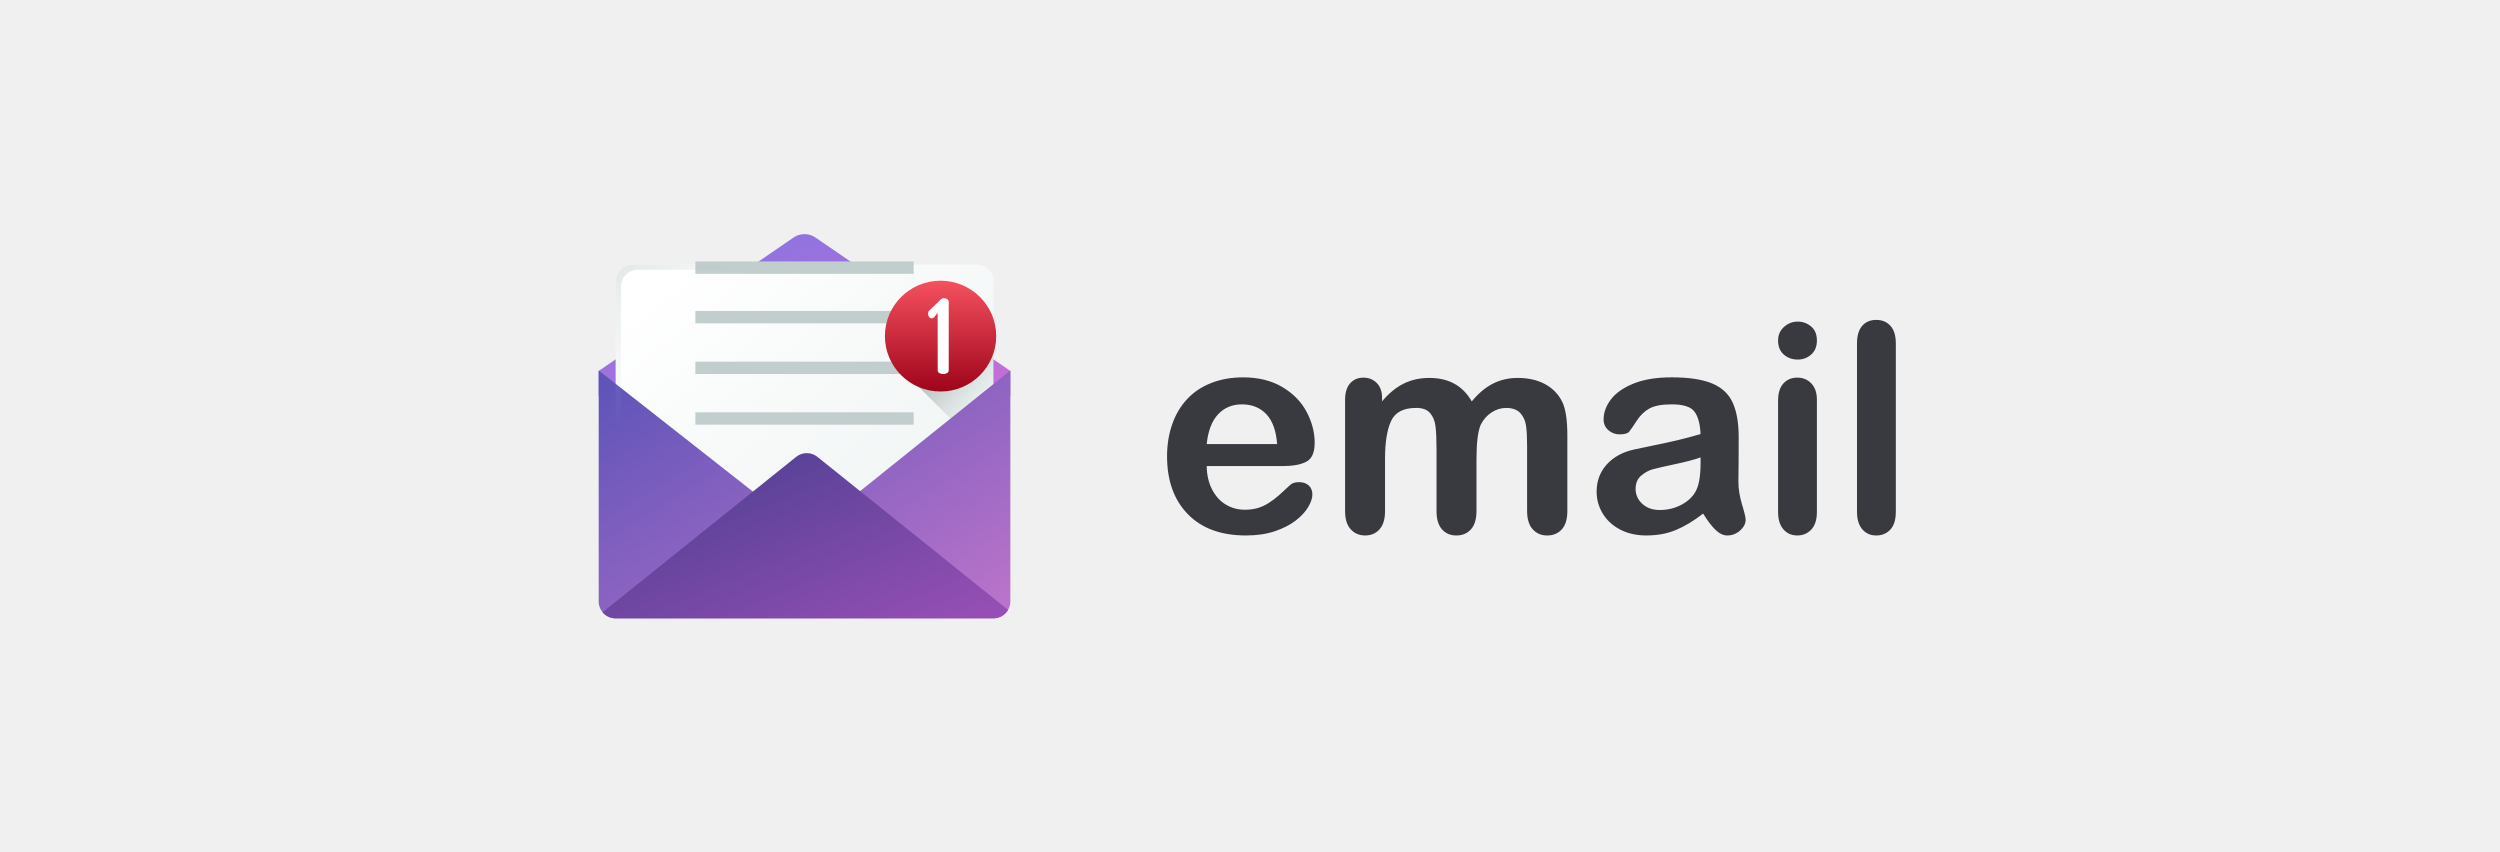
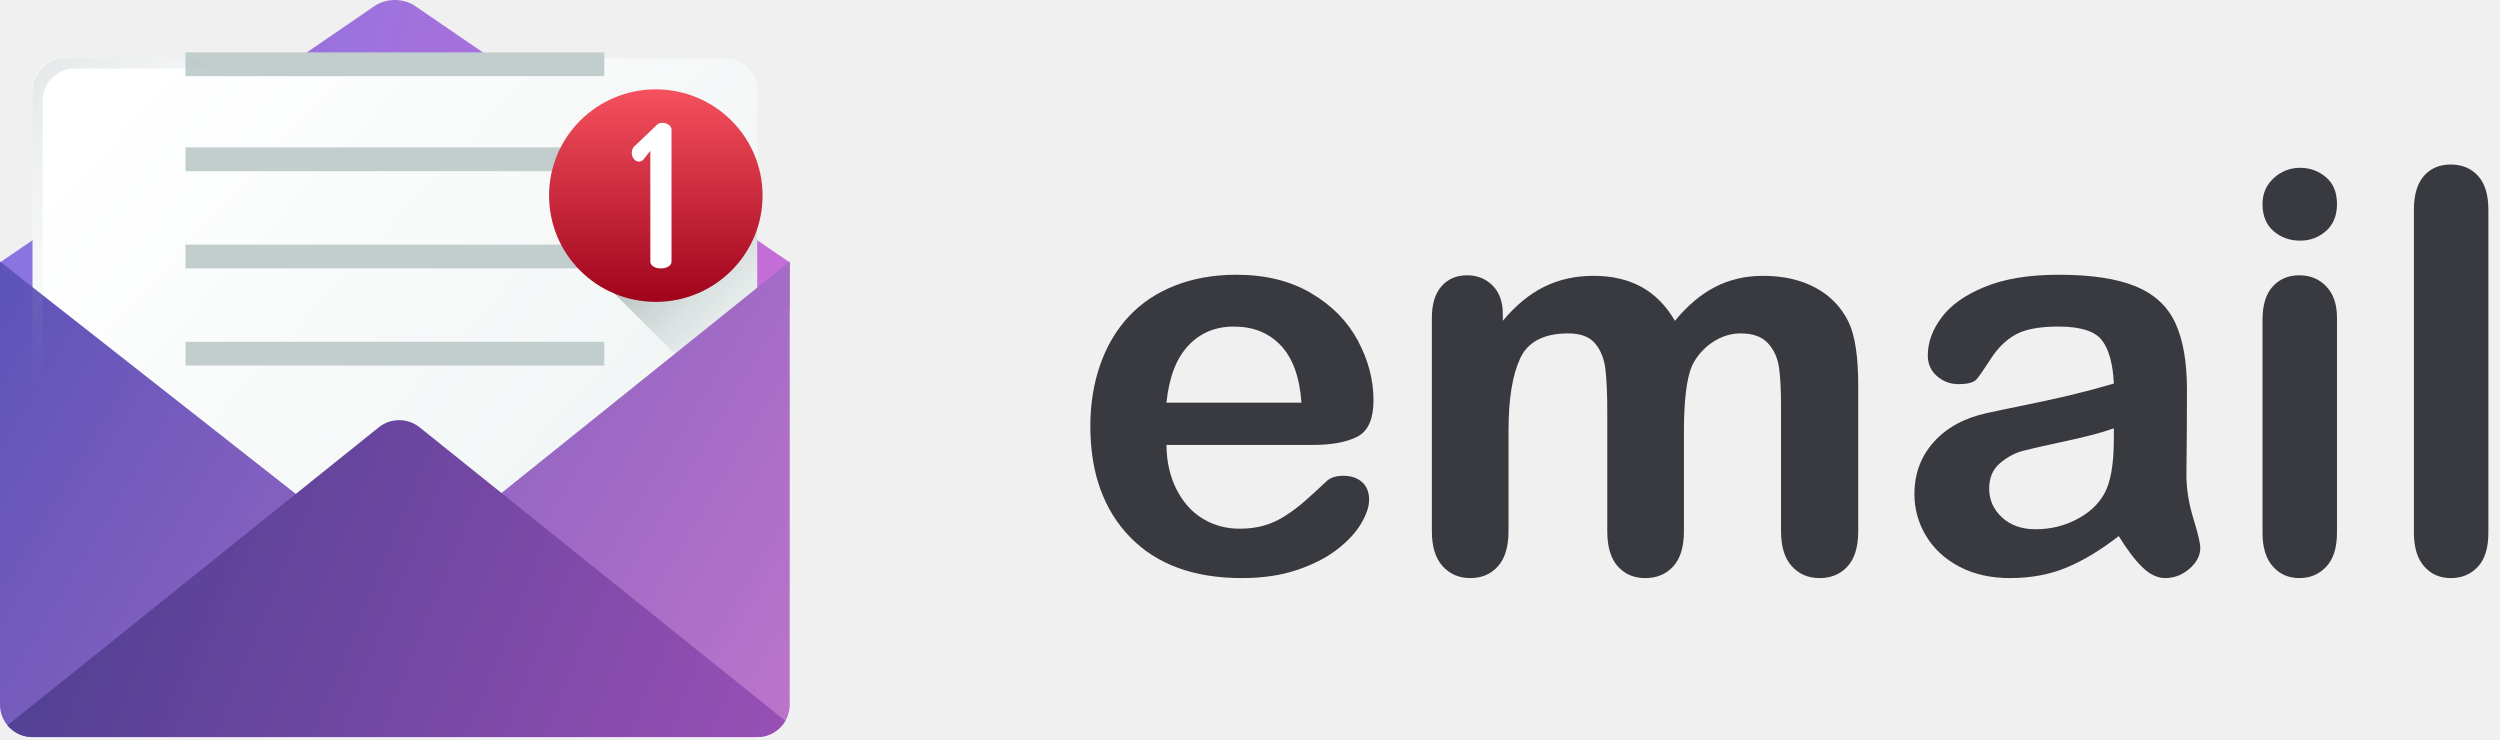
- <svg xmlns="http://www.w3.org/2000/svg" xmlns:xlink="http://www.w3.org/1999/xlink" height="128" viewBox="0 0 376 128" width="376">
-   <linearGradient id="a" x1="0%" x2="102%" y1="0%" y2="101%">
-     <stop offset="0" stop-color="#8075e1" />
-     <stop offset="1" stop-color="#c86dd7" />
-   </linearGradient>
-   <linearGradient id="b" x1="10.101%" x2="114.828%" y1="7.575%" y2="118.922%">
-     <stop offset="0" stop-color="#fff" />
-     <stop offset="1" stop-color="#e8efee" />
-   </linearGradient>
-   <linearGradient id="c">
-     <stop offset="0" stop-color="#c2cece" stop-opacity="0" />
-     <stop offset=".179" stop-color="#afbcbc" stop-opacity=".179" />
-     <stop offset="1" stop-color="#5b6a6a" />
-   </linearGradient>
-   <linearGradient id="d" x1="100.874%" x2="-4.781%" xlink:href="#c" y1="-11.475%" y2="110.158%" />
-   <linearGradient id="e" x1="104.039%" x2="12.903%" xlink:href="#c" y1="53.7%" y2="-30.188%" />
-   <linearGradient id="f" x1="0%" x2="102%" y1="0%" y2="101%">
-     <stop offset="0" stop-color="#5c53b8" />
-     <stop offset="1" stop-color="#bf75cb" />
-   </linearGradient>
-   <linearGradient id="g" x1="0%" x2="102%" y1="0%" y2="101%">
-     <stop offset="0" stop-color="#463e8e" />
-     <stop offset="1" stop-color="#9a50b6" />
-   </linearGradient>
-   <linearGradient id="h" x1="50%" x2="50%" y1="0%" y2="100%">
-     <stop offset="0" stop-color="#f5515f" />
-     <stop offset="1" stop-color="#9f041b" />
-   </linearGradient>
-   <linearGradient id="i" x1="24.788%" x2="-52.394%" xlink:href="#c" y1="23.179%" y2="-58.914%" />
-   <g fill="none" fill-rule="evenodd" transform="translate(90 35)">
-     <g fill-rule="nonzero">
-       <path d="m29.396.694-29.354 20.096v3.745h30.957 30.957v-3.745l-29.354-20.096c-.935-.64-2.272-.64-3.207 0z" fill="url(#a)" />
-       <path d="m56.855 53.73h-51.709c-1.409 0-2.551-1.046-2.551-2.337v-44.267c0-1.291 1.142-2.337 2.551-2.337h51.709c1.409 0 2.551 1.046 2.551 2.337v44.267c0 1.291-1.142 2.337-2.551 2.337z" fill="url(#b)" />
-       <path d="m59.406 45.518v.989c0 1.638-1.335 2.966-2.98 2.966h-50.853c-1.645 0-2.98-1.329-2.98-2.966v-.989z" fill="url(#d)" />
-       <g fill="#c2cece">
-         <path d="m14.585 4.319h32.829v1.863h-32.829z" />
-         <path d="m14.585 11.769h32.829v1.863h-32.829z" />
-         <path d="m14.585 19.39h32.829v1.863h-32.829z" />
-         <path d="m14.585 27.01h32.829v1.863h-32.829z" />
-       </g>
-       <path d="m51.497 21.422c-2.545 0-4.877-.906-6.691-2.41l-.708.124 15.309 15.241v-16.558c-1.918 2.206-4.749 3.603-7.909 3.603z" fill="url(#e)" />
-       <path d="m61.957 20.723v34.737c0 1.402-1.143 2.54-2.551 2.54h-56.812c-1.408 0-2.551-1.138-2.551-2.54v-34.737l31.298 24.577z" fill="url(#f)" />
-       <path d="m61.613 56.73-28.672-23.015c-.935-.75-2.268-.75-3.203 0l-29.109 23.366c.468.561 1.174.919 1.964.919h56.812c.944 0 1.766-.512 2.207-1.27z" fill="url(#g)" />
-       <g transform="translate(42.75862 6.917431)">
-         <ellipse cx="8.7" cy="8.632" fill="url(#h)" rx="8.369" ry="8.332" />
-         <path d="m6.813 5.295c0-.27.11-.483.329-.639l1.629-1.559c.115-.114.256-.172.423-.172.188 0 .358.049.509.148.151.099.227.231.227.398v10.323c0 .166-.084.299-.251.398-.167.099-.36.148-.58.148-.23 0-.426-.049-.587-.148-.162-.099-.243-.231-.243-.398v-8.67l-.548.686c-.104.104-.219.156-.345.156-.157 0-.29-.07-.4-.21-.11-.14-.164-.294-.164-.46z" fill="#fff" />
-       </g>
-       <path d="m3.389 56.239v-48.118c0-1.403 1.142-2.54 2.551-2.54h51.709c.501 0 .966.146 1.36.394-.452-.712-1.248-1.186-2.156-1.186h-51.709c-1.409 0-2.551 1.137-2.551 2.54v48.118c0 .904.476 1.696 1.191 2.146-.249-.392-.396-.856-.396-1.354z" fill="url(#i)" />
-     </g>
-     <path d="m102.912 35.098h-11.421c.014 1.326.282 2.495.802 3.507.52 1.012 1.212 1.775 2.075 2.288.863.513 1.814.77 2.855.77.699 0 1.337-.082 1.914-.246.577-.164 1.137-.421 1.679-.77.542-.349 1.041-.724 1.497-1.123.456-.399 1.048-.941 1.775-1.625.299-.257.727-.385 1.283-.385.599 0 1.084.164 1.454.492.371.328.556.791.556 1.39 0 .528-.207 1.144-.62 1.85-.413.706-1.037 1.383-1.871 2.032-.834.649-1.882 1.187-3.144 1.615-1.262.428-2.713.642-4.352.642-3.75 0-6.666-1.069-8.747-3.208-2.082-2.139-3.122-5.04-3.122-8.704 0-1.725.257-3.326.77-4.801.513-1.476 1.262-2.741 2.246-3.796s2.196-1.864 3.636-2.427 3.037-.845 4.791-.845c2.281 0 4.238.481 5.871 1.444 1.633.962 2.855 2.206 3.668 3.732.813 1.526 1.219 3.08 1.219 4.662 0 1.469-.421 2.42-1.262 2.855s-2.025.652-3.55.652zm-11.421-3.315h10.586c-.143-1.996-.681-3.49-1.615-4.481-.934-.991-2.164-1.486-3.689-1.486-1.454 0-2.648.503-3.582 1.508-.934 1.005-1.501 2.492-1.7 4.459zm40.571 2.31v7.763c0 1.226-.278 2.146-.834 2.759s-1.29.92-2.203.92c-.884 0-1.6-.307-2.149-.92-.549-.613-.823-1.533-.823-2.759v-9.303c0-1.469-.05-2.609-.15-3.422s-.371-1.479-.813-2c-.442-.52-1.141-.781-2.096-.781-1.911 0-3.169.656-3.775 1.968-.606 1.312-.909 3.194-.909 5.646v7.892c0 1.212-.274 2.128-.823 2.748-.549.62-1.273.93-2.171.93-.884 0-1.608-.31-2.171-.93-.563-.62-.845-1.536-.845-2.748v-16.703c0-1.098.253-1.932.759-2.502.506-.57 1.173-.855 2-.855.798 0 1.465.267 2.0.802.535.535.802 1.273.802 2.214v.556c1.012-1.212 2.096-2.103 3.251-2.673 1.155-.57 2.438-.855 3.85-.855 1.469 0 2.73.292 3.785.877 1.055.585 1.925 1.469 2.609 2.652.984-1.198 2.039-2.085 3.165-2.663s2.374-.866 3.743-.866c1.597 0 2.973.314 4.128.941 1.155.627 2.017 1.526 2.588 2.695.499 1.055.749 2.716.749 4.983v11.399c0 1.226-.278 2.146-.834 2.759-.556.613-1.29.92-2.203.92-.884 0-1.608-.31-2.171-.93-.563-.62-.845-1.536-.845-2.748v-9.817c0-1.255-.053-2.26-.16-3.016-.107-.756-.396-1.39-.866-1.903-.471-.513-1.183-.77-2.139-.77-.77 0-1.501.228-2.192.684-.692.456-1.23 1.069-1.615 1.839-.428.984-.642 2.723-.642 5.218zm34.09 8.148c-1.412 1.098-2.777 1.921-4.096 2.47s-2.798.823-4.438.823c-1.497 0-2.812-.296-3.946-.888-1.134-.592-2.007-1.394-2.62-2.406-.613-1.012-.92-2.11-.92-3.294 0-1.597.506-2.958 1.518-4.085 1.012-1.126 2.402-1.882 4.17-2.267.371-.086 1.29-.278 2.759-.577 1.469-.299 2.727-.574 3.775-.823 1.048-.25 2.185-.552 3.411-.909-.071-1.54-.381-2.67-.93-3.39-.549-.72-1.686-1.08-3.411-1.08-1.483 0-2.598.207-3.347.62-.749.413-1.39 1.034-1.925 1.861-.535.827-.912 1.372-1.133 1.636-.221.264-.695.396-1.422.396-.656 0-1.223-.21-1.7-.631-.478-.421-.716-.959-.716-1.615 0-1.027.364-2.025 1.091-2.994s1.861-1.768 3.4-2.395c1.54-.627 3.458-.941 5.753-.941 2.566 0 4.584.303 6.052.909 1.469.606 2.506 1.565 3.112 2.877s.909 3.051.909 5.218c0 1.369-.004 2.531-.011 3.486s-.018 2.017-.032 3.187c0 1.098.182 2.242.545 3.433s.545 1.957.545 2.299c0 .599-.282 1.144-.845 1.636-.563.492-1.201.738-1.914.738-.599 0-1.191-.282-1.775-.845-.585-.563-1.205-1.379-1.861-2.449zm-.385-8.448c-.855.314-2.099.645-3.732.994-1.633.349-2.762.606-3.39.77-.627.164-1.226.485-1.796.962s-.855 1.144-.855 2c0 .884.335 1.636 1.005 2.256.67.62 1.547.93 2.631.93 1.155 0 2.221-.253 3.197-.759s1.693-1.158 2.149-1.957c.528-.884.791-2.338.791-4.363zm17.494-8.683v16.874c0 1.169-.278 2.053-.834 2.652-.556.599-1.262.898-2.117.898s-1.551-.307-2.085-.92c-.535-.613-.802-1.49-.802-2.631v-16.703c0-1.155.267-2.025.802-2.609.535-.585 1.23-.877 2.085-.877s1.561.292 2.117.877c.556.585.834 1.397.834 2.438zm-2.887-6.031c-.813 0-1.508-.25-2.085-.749-.577-.499-.866-1.205-.866-2.117 0-.827.296-1.508.888-2.042.592-.535 1.28-.802 2.064-.802.756 0 1.426.242 2.01.727.585.485.877 1.191.877 2.117 0 .898-.285 1.6-.855 2.107-.57.506-1.248.759-2.032.759zm8.918 22.905v-25.322c0-1.169.26-2.053.781-2.652.52-.599 1.223-.898 2.107-.898.884 0 1.597.296 2.139.888.542.592.813 1.479.813 2.663v25.322c0 1.183-.274 2.071-.823 2.663-.549.592-1.258.888-2.128.888-.855 0-1.551-.307-2.085-.92-.535-.613-.802-1.49-.802-2.631z" fill="#393a40" />
+ <svg xmlns="http://www.w3.org/2000/svg" viewBox="0 0 196 58" fill-rule="evenodd" clip-rule="evenodd" stroke-linejoin="round" stroke-miterlimit="2">
+   <path d="M29.396.694L.043 20.79v3.745h61.914V20.79L32.604.694c-.936-.641-2.272-.641-3.208 0z" fill="url(#_Linear1)" fill-rule="nonzero" transform="translate(-.043 -.213)" />
+   <path d="M56.855 53.73H5.145c-1.409 0-2.551-1.046-2.551-2.337V7.126c0-1.291 1.142-2.337 2.551-2.337h51.71c1.409 0 2.551 1.046 2.551 2.337v44.267c0 1.291-1.142 2.337-2.551 2.337z" fill="url(#_Linear2)" fill-rule="nonzero" transform="translate(-.043 -.213)" />
+   <path d="M59.406 45.518v.989a2.974 2.974 0 01-2.98 2.966H5.574a2.974 2.974 0 01-2.98-2.966v-.989h56.812z" fill="url(#_Linear3)" fill-rule="nonzero" transform="translate(-.043 -.213)" />
+   <g fill="#c2cece" fill-rule="nonzero">
+     <path d="M14.543 4.106h32.83v1.863h-32.83zM14.543 11.556h32.83v1.863h-32.83zM14.543 19.177h32.83v1.863h-32.83zM14.543 26.797h32.83v1.863h-32.83z" />
  </g>
+   <path d="M51.497 21.422c-2.546 0-4.878-.905-6.691-2.41l-.709.124 15.309 15.241V17.819a10.452 10.452 0 01-7.909 3.603z" fill="url(#_Linear4)" fill-rule="nonzero" transform="translate(-.043 -.213)" />
+   <path d="M61.957 20.723V55.46A2.547 2.547 0 0159.406 58H2.594a2.547 2.547 0 01-2.551-2.54V20.723L31.34 45.3l30.617-24.577z" fill="url(#_Linear5)" fill-rule="nonzero" transform="translate(-.043 -.213)" />
+   <path d="M61.613 56.73L32.942 33.715a2.561 2.561 0 00-3.203 0L.63 57.081A2.552 2.552 0 002.594 58h56.812a2.55 2.55 0 002.207-1.27z" fill="url(#_Linear6)" fill-rule="nonzero" transform="translate(-.043 -.213)" />
+   <g transform="translate(42.716 6.704)">
+     <ellipse cx="8.7" cy="8.632" rx="8.369" ry="8.332" fill="url(#_Linear7)" />
+     <path d="M6.813 5.295c0-.27.11-.483.329-.639l1.629-1.56a.578.578 0 01.423-.171c.188 0 .358.049.509.148a.454.454 0 01.228.398v10.323c0 .166-.084.299-.251.398-.167.098-.36.148-.58.148-.229 0-.425-.05-.587-.148-.162-.099-.243-.232-.243-.398v-8.67l-.548.686a.479.479 0 01-.345.156.491.491 0 01-.399-.211.728.728 0 01-.165-.46z" fill="#fff" fill-rule="nonzero" />
+   </g>
+   <path d="M3.389 56.239V8.121a2.546 2.546 0 012.552-2.54H57.65c.501 0 .966.146 1.36.394a2.548 2.548 0 00-2.155-1.186H5.145a2.545 2.545 0 00-2.551 2.54v48.118c0 .904.476 1.696 1.191 2.146a2.518 2.518 0 01-.396-1.354z" fill="url(#_Linear8)" fill-rule="nonzero" transform="translate(-.043 -.213)" />
+   <g>
+     <path d="M102.87 34.885H91.45c.013 1.326.28 2.495.801 3.507.52 1.013 1.212 1.775 2.074 2.289.863.513 1.815.77 2.855.77.7 0 1.337-.082 1.914-.246a6.228 6.228 0 001.68-.77 12.87 12.87 0 001.496-1.123 68.182 68.182 0 001.775-1.625c.3-.257.728-.385 1.284-.385.6 0 1.083.164 1.454.492.371.327.556.79.556 1.39 0 .527-.207 1.144-.62 1.85-.414.705-1.037 1.383-1.872 2.03-.834.65-1.882 1.188-3.143 1.616-1.262.428-2.713.642-4.353.642-3.749 0-6.665-1.07-8.747-3.208-2.08-2.14-3.122-5.04-3.122-8.705 0-1.725.256-3.325.77-4.801.513-1.476 1.262-2.741 2.245-3.796.984-1.055 2.196-1.864 3.636-2.428 1.44-.563 3.037-.844 4.791-.844 2.281 0 4.238.48 5.87 1.443 1.633.963 2.855 2.207 3.668 3.732.813 1.526 1.22 3.08 1.22 4.663 0 1.468-.42 2.42-1.263 2.855-.84.435-2.024.652-3.55.652zM91.45 31.57h10.585c-.142-1.996-.68-3.49-1.615-4.481-.933-.99-2.163-1.486-3.689-1.486-1.454 0-2.648.503-3.582 1.508-.934 1.005-1.5 2.49-1.7 4.459zm40.57 2.31v7.763c0 1.226-.279 2.146-.835 2.759-.556.613-1.29.92-2.203.92-.884 0-1.6-.307-2.149-.92-.549-.613-.823-1.533-.823-2.76V32.34c0-1.47-.05-2.61-.15-3.422-.1-.813-.37-1.48-.813-2-.442-.52-1.14-.78-2.096-.78-1.91 0-3.168.656-3.774 1.967-.606 1.312-.909 3.194-.909 5.646v7.892c0 1.212-.275 2.128-.824 2.748-.549.62-1.272.93-2.17.93-.884 0-1.608-.31-2.17-.93-.564-.62-.846-1.536-.846-2.748V24.94c0-1.098.253-1.932.76-2.502.505-.57 1.172-.856 2-.856.797 0 1.464.268 2 .802.533.535.801 1.273.801 2.214v.556c1.012-1.212 2.095-2.103 3.25-2.673 1.155-.571 2.438-.856 3.85-.856 1.468 0 2.73.292 3.785.877 1.055.585 1.925 1.469 2.61 2.652.983-1.198 2.038-2.085 3.165-2.663 1.126-.577 2.374-.866 3.742-.866 1.597 0 2.973.314 4.128.94a5.99 5.99 0 012.588 2.696c.5 1.055.748 2.716.748 4.983v11.399c0 1.226-.278 2.146-.834 2.759-.556.613-1.29.92-2.203.92-.883 0-1.607-.31-2.17-.931-.563-.62-.845-1.536-.845-2.748v-9.816c0-1.255-.053-2.26-.16-3.016-.107-.756-.396-1.39-.867-1.903-.47-.514-1.183-.77-2.138-.77-.77 0-1.5.228-2.192.684a4.642 4.642 0 00-1.615 1.839c-.428.984-.642 2.724-.642 5.219zm34.09 8.148c-1.412 1.098-2.777 1.92-4.096 2.47-1.319.549-2.798.824-4.438.824-1.497 0-2.812-.296-3.945-.888-1.134-.592-2.007-1.394-2.62-2.406a6.242 6.242 0 01-.92-3.293c0-1.597.506-2.96 1.52-4.085 1.011-1.127 2.401-1.882 4.17-2.267.37-.086 1.29-.278 2.758-.578 1.468-.3 2.727-.574 3.775-.823a73.28 73.28 0 003.411-.91c-.072-1.54-.382-2.67-.93-3.39-.549-.72-1.687-1.08-3.412-1.08-1.483 0-2.598.208-3.347.62-.748.415-1.39 1.035-1.925 1.862-.534.827-.912 1.372-1.133 1.636-.22.264-.695.396-1.422.396a2.493 2.493 0 01-1.7-.631c-.478-.421-.717-.96-.717-1.615 0-1.026.364-2.024 1.091-2.994.727-.97 1.86-1.768 3.4-2.395 1.54-.628 3.458-.941 5.753-.941 2.567 0 4.584.303 6.053.909 1.468.606 2.506 1.564 3.111 2.876.606 1.312.91 3.05.91 5.218a490.822 490.822 0 01-.043 6.673c0 1.098.181 2.242.545 3.433.364 1.19.545 1.957.545 2.299 0 .599-.28 1.144-.844 1.636s-1.202.738-1.915.738c-.598 0-1.19-.282-1.775-.845-.584-.563-1.204-1.38-1.86-2.45zm-.385-8.448c-.856.314-2.1.646-3.732.995-1.633.349-2.763.606-3.39.77-.627.164-1.226.485-1.796.962-.57.478-.856 1.144-.856 2 0 .884.335 1.636 1.005 2.256.67.62 1.547.93 2.631.93 1.155 0 2.22-.253 3.197-.76.977-.505 1.693-1.157 2.15-1.956.527-.884.791-2.338.791-4.363v-.834zm17.494-8.683V41.77c0 1.17-.278 2.054-.834 2.652-.556.599-1.262.899-2.117.899-.856 0-1.55-.307-2.085-.92-.535-.613-.802-1.49-.802-2.631V25.068c0-1.154.267-2.024.802-2.61.534-.583 1.23-.876 2.085-.876s1.561.293 2.117.877c.556.585.834 1.398.834 2.438zm-2.887-6.031c-.813 0-1.508-.25-2.085-.748-.578-.5-.866-1.205-.866-2.118 0-.826.295-1.507.887-2.042a2.983 2.983 0 012.064-.802c.756 0 1.426.242 2.01.727.585.485.877 1.19.877 2.117 0 .899-.285 1.6-.855 2.107a2.962 2.962 0 01-2.032.759zm8.918 22.905V16.45c0-1.17.26-2.054.781-2.652.52-.6 1.222-.9 2.106-.9.884 0 1.597.297 2.14.889.541.592.812 1.479.812 2.663v25.32c0 1.185-.275 2.072-.824 2.664-.549.592-1.258.888-2.128.888-.855 0-1.55-.307-2.085-.92-.535-.613-.802-1.49-.802-2.631z" fill="#393a40" />
+   </g>
+   <defs>
+     <linearGradient id="_Linear1" x1="0" y1="0" x2="1" y2="0" gradientUnits="userSpaceOnUse" gradientTransform="scale(67.7627) rotate(21.255 -.008 .003)">
+       <stop offset="0" stop-color="#8075e1" />
+       <stop offset="1" stop-color="#c86dd7" />
+     </linearGradient>
+     <linearGradient id="_Linear2" x1="0" y1="0" x2="1" y2="0" gradientUnits="userSpaceOnUse" gradientTransform="rotate(42.487 -6.761 14.965) scale(80.6819)">
+       <stop offset="0" stop-color="#fff" />
+       <stop offset="1" stop-color="#e8efee" />
+     </linearGradient>
+     <linearGradient id="_Linear3" x1="0" y1="0" x2="1" y2="0" gradientUnits="userSpaceOnUse" gradientTransform="rotate(175.418 29.05 23.73) scale(60.21678)">
+       <stop offset="0" stop-color="#c2cece" stop-opacity="0" />
+       <stop offset=".18" stop-color="#afbcbc" stop-opacity=".18" />
+       <stop offset="1" stop-color="#5b6a6a" />
+     </linearGradient>
+     <linearGradient id="_Linear4" x1="0" y1="0" x2="1" y2="0" gradientUnits="userSpaceOnUse" gradientTransform="scale(-19.687) rotate(44.873 .118 -4.37)">
+       <stop offset="0" stop-color="#c2cece" stop-opacity="0" />
+       <stop offset=".18" stop-color="#afbcbc" stop-opacity=".18" />
+       <stop offset="1" stop-color="#5b6a6a" />
+     </linearGradient>
+     <linearGradient id="_Linear5" x1="0" y1="0" x2="1" y2="0" gradientUnits="userSpaceOnUse" gradientTransform="scale(73.5245) rotate(30.802 -.511 .142)">
+       <stop offset="0" stop-color="#5c53b8" />
+       <stop offset="1" stop-color="#bf75cb" />
+     </linearGradient>
+     <linearGradient id="_Linear6" x1="0" y1="0" x2="1" y2="0" gradientUnits="userSpaceOnUse" gradientTransform="rotate(21.972 -85.074 18.198) scale(67.075)">
+       <stop offset="0" stop-color="#463e8e" />
+       <stop offset="1" stop-color="#9a50b6" />
+     </linearGradient>
+     <linearGradient id="_Linear7" x1="0" y1="0" x2="1" y2="0" gradientUnits="userSpaceOnUse" gradientTransform="rotate(90 4.2 4.5) scale(16.6632)">
+       <stop offset="0" stop-color="#f5515f" />
+       <stop offset="1" stop-color="#9f041b" />
+     </linearGradient>
+     <linearGradient id="_Linear8" x1="0" y1="0" x2="1" y2="0" gradientUnits="userSpaceOnUse" gradientTransform="rotate(-135.128 11.805 5.092) scale(61.4422)">
+       <stop offset="0" stop-color="#c2cece" stop-opacity="0" />
+       <stop offset=".18" stop-color="#afbcbc" stop-opacity=".18" />
+       <stop offset="1" stop-color="#5b6a6a" />
+     </linearGradient>
+   </defs>
</svg>
